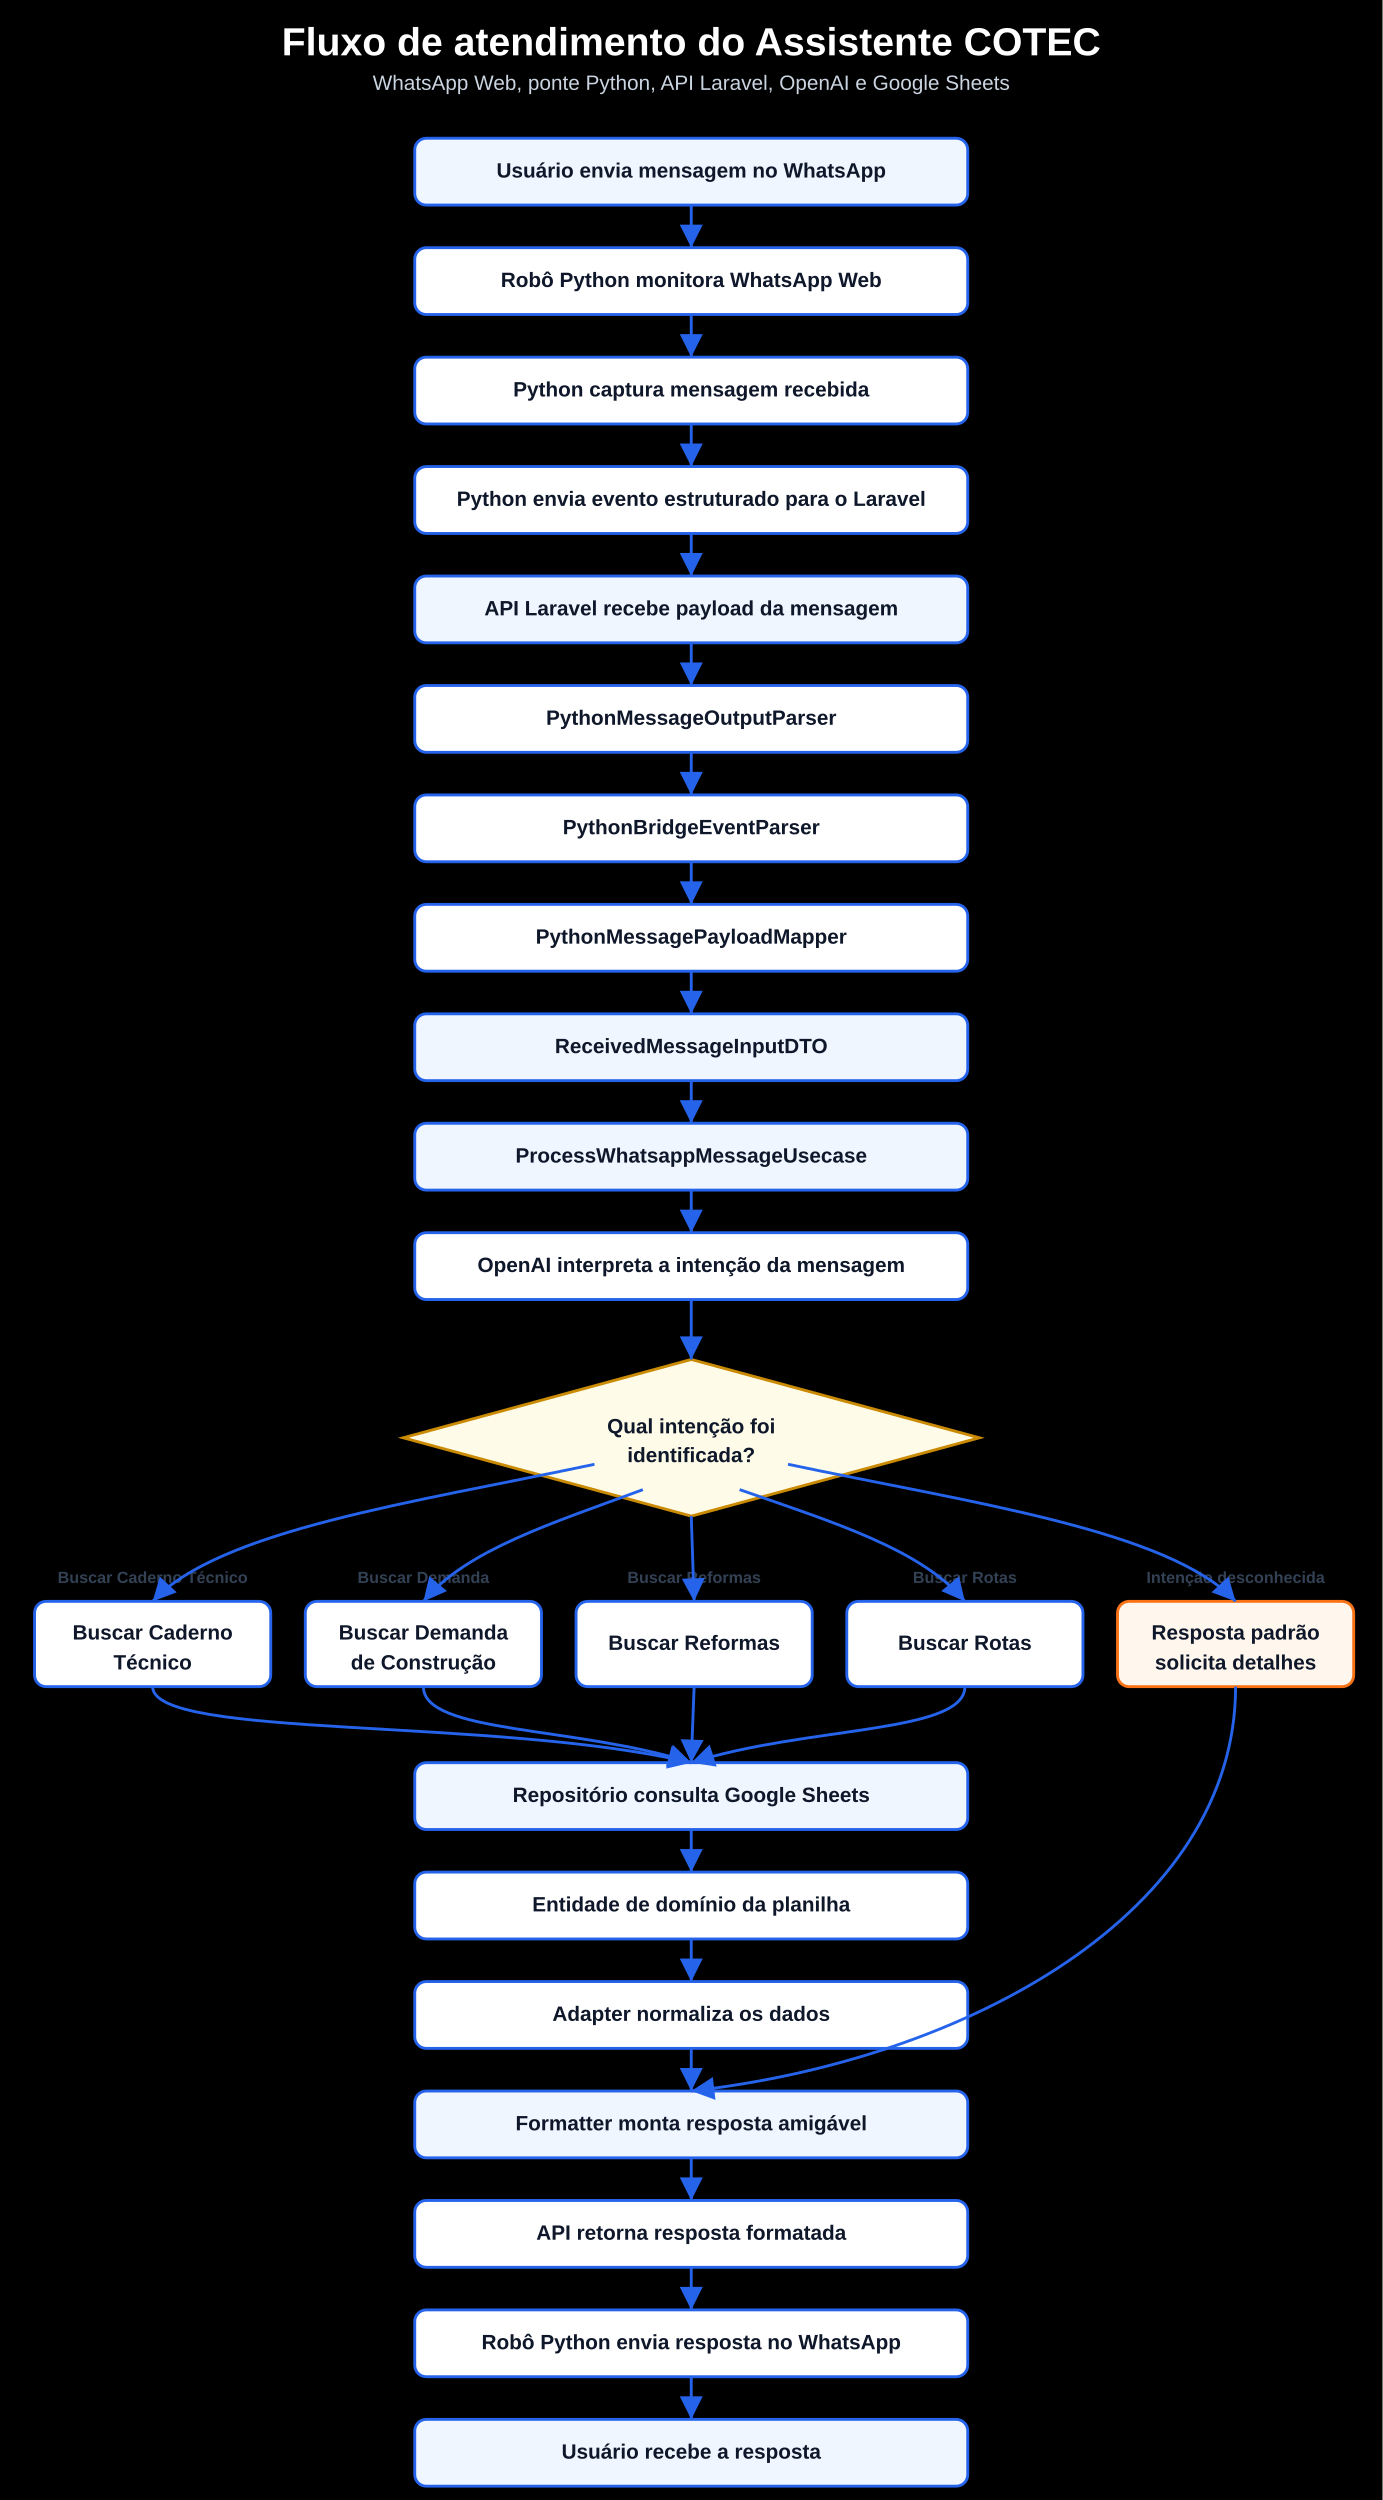
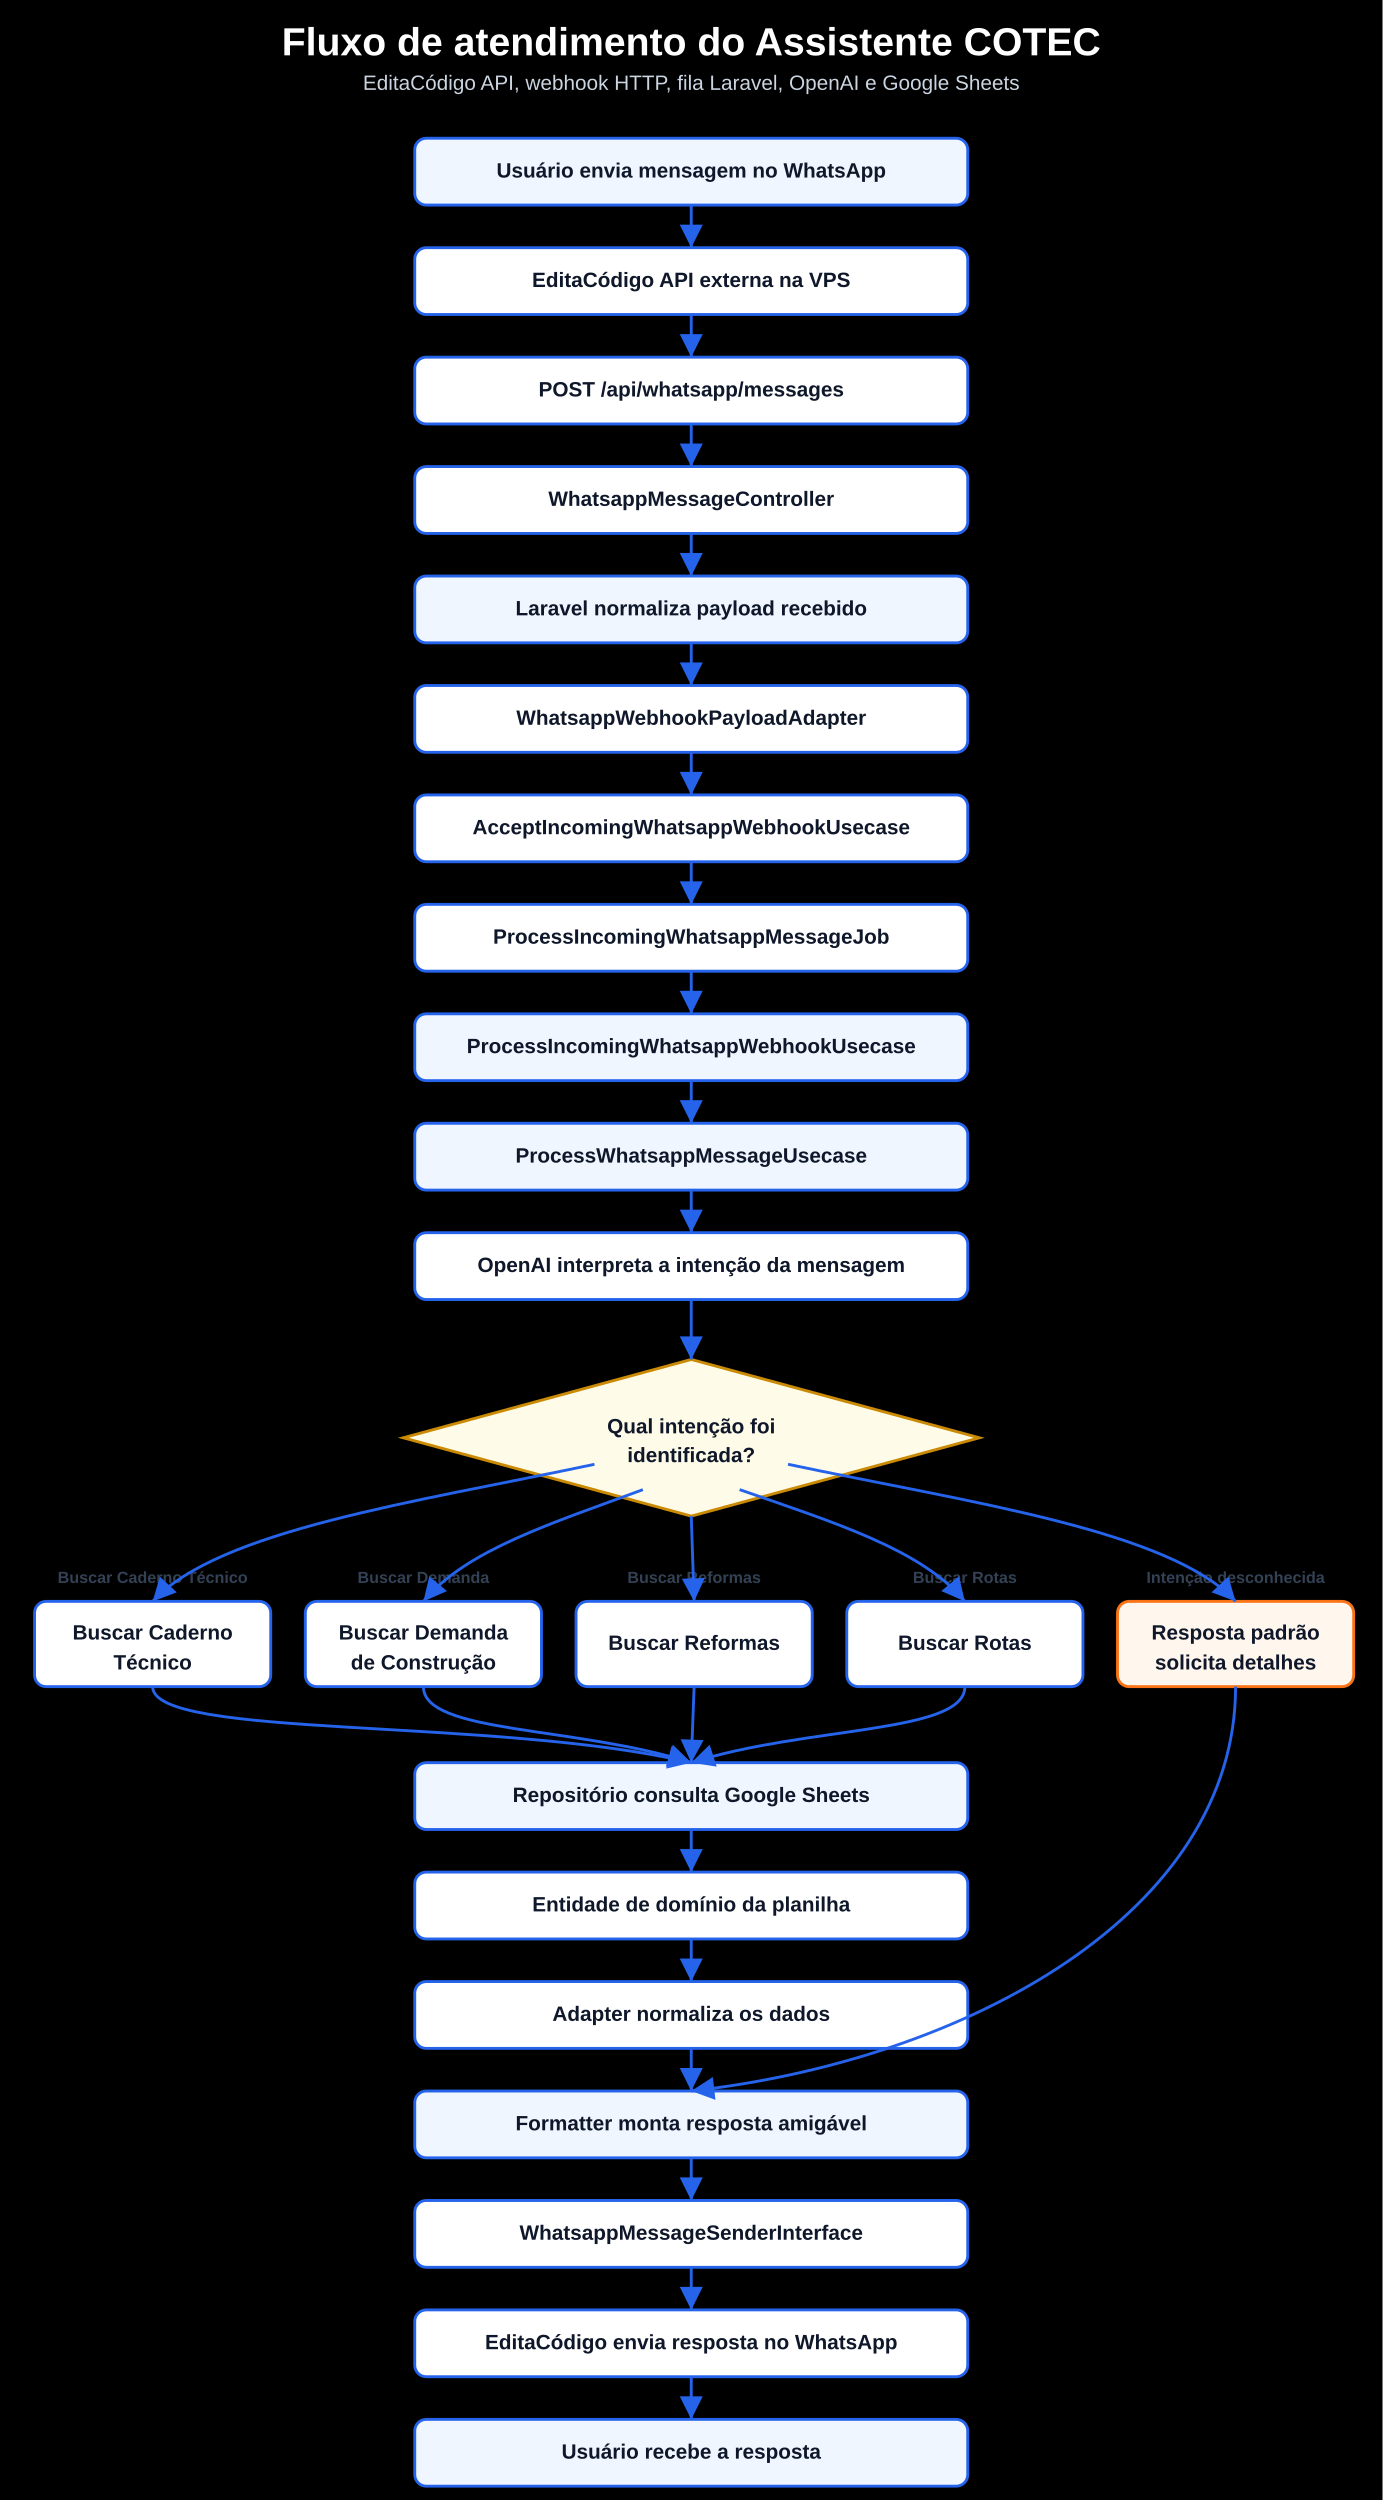
<svg xmlns="http://www.w3.org/2000/svg" width="1200" height="2170" viewBox="0 0 1200 2170" role="img" aria-labelledby="title desc">
  <defs>
    <marker id="arrow" markerWidth="12" markerHeight="12" refX="10" refY="6" orient="auto" markerUnits="strokeWidth">
      <path d="M2,2 L10,6 L2,10 Z" fill="#2563eb" />
    </marker>
    <style>
      .background { fill: #000000; }
      .title { fill: #ffffff; font: 700 34px Arial, sans-serif; }
      .subtitle { fill: #cbd5e1; font: 400 18px Arial, sans-serif; }
      .node { fill: #ffffff; stroke: #2563eb; stroke-width: 2.5; rx: 10; }
      .node-alt { fill: #eff6ff; stroke: #2563eb; stroke-width: 2.5; rx: 10; }
      .node-warning { fill: #fff7ed; stroke: #f97316; stroke-width: 2.5; rx: 10; }
      .diamond { fill: #fefce8; stroke: #ca8a04; stroke-width: 2.5; }
      .text { fill: #0f172a; font: 600 18px Arial, sans-serif; text-anchor: middle; dominant-baseline: middle; }
      .small { fill: #334155; font: 600 14px Arial, sans-serif; text-anchor: middle; }
      .arrow { fill: none; stroke: #2563eb; stroke-width: 2.5; marker-end: url(#arrow); }
    </style>
  </defs>
  <rect class="background" x="0" y="0" width="1200" height="2170" />
  <text class="title" x="600" y="48" text-anchor="middle">Fluxo de atendimento do Assistente COTEC</text>
-   <text class="subtitle" x="600" y="78" text-anchor="middle">WhatsApp Web, ponte Python, API Laravel, OpenAI e Google Sheets</text>
+   <text class="subtitle" x="600" y="78" text-anchor="middle">EditaCódigo API, webhook HTTP, fila Laravel, OpenAI e Google Sheets</text>
  <rect class="node-alt" x="360" y="120" width="480" height="58" />
  <text class="text" x="600" y="149">Usuário envia mensagem no WhatsApp</text>
  <rect class="node" x="360" y="215" width="480" height="58" />
-   <text class="text" x="600" y="244">Robô Python monitora WhatsApp Web</text>
+   <text class="text" x="600" y="244">EditaCódigo API externa na VPS</text>
  <rect class="node" x="360" y="310" width="480" height="58" />
-   <text class="text" x="600" y="339">Python captura mensagem recebida</text>
+   <text class="text" x="600" y="339">POST /api/whatsapp/messages</text>
  <rect class="node" x="360" y="405" width="480" height="58" />
-   <text class="text" x="600" y="434">Python envia evento estruturado para o Laravel</text>
+   <text class="text" x="600" y="434">WhatsappMessageController</text>
  <rect class="node-alt" x="360" y="500" width="480" height="58" />
-   <text class="text" x="600" y="529">API Laravel recebe payload da mensagem</text>
+   <text class="text" x="600" y="529">Laravel normaliza payload recebido</text>
  <rect class="node" x="360" y="595" width="480" height="58" />
-   <text class="text" x="600" y="624">PythonMessageOutputParser</text>
+   <text class="text" x="600" y="624">WhatsappWebhookPayloadAdapter</text>
  <rect class="node" x="360" y="690" width="480" height="58" />
-   <text class="text" x="600" y="719">PythonBridgeEventParser</text>
+   <text class="text" x="600" y="719">AcceptIncomingWhatsappWebhookUsecase</text>
  <rect class="node" x="360" y="785" width="480" height="58" />
-   <text class="text" x="600" y="814">PythonMessagePayloadMapper</text>
+   <text class="text" x="600" y="814">ProcessIncomingWhatsappMessageJob</text>
  <rect class="node-alt" x="360" y="880" width="480" height="58" />
-   <text class="text" x="600" y="909">ReceivedMessageInputDTO</text>
+   <text class="text" x="600" y="909">ProcessIncomingWhatsappWebhookUsecase</text>
  <rect class="node-alt" x="360" y="975" width="480" height="58" />
  <text class="text" x="600" y="1004">ProcessWhatsappMessageUsecase</text>
  <rect class="node" x="360" y="1070" width="480" height="58" />
  <text class="text" x="600" y="1099">OpenAI interpreta a intenção da mensagem</text>
  <polygon class="diamond" points="600,1180 850,1248 600,1316 350,1248" />
  <text class="text" x="600" y="1239">Qual intenção foi</text>
  <text class="text" x="600" y="1264">identificada?</text>
  <rect class="node" x="30" y="1390" width="205" height="74" />
  <text class="text" x="132.5" y="1418">Buscar Caderno</text>
  <text class="text" x="132.5" y="1444">Técnico</text>
  <rect class="node" x="265" y="1390" width="205" height="74" />
  <text class="text" x="367.5" y="1418">Buscar Demanda</text>
  <text class="text" x="367.5" y="1444">de Construção</text>
  <rect class="node" x="500" y="1390" width="205" height="74" />
  <text class="text" x="602.5" y="1427">Buscar Reformas</text>
  <rect class="node" x="735" y="1390" width="205" height="74" />
  <text class="text" x="837.5" y="1427">Buscar Rotas</text>
  <rect class="node-warning" x="970" y="1390" width="205" height="74" />
  <text class="text" x="1072.5" y="1418">Resposta padrão</text>
  <text class="text" x="1072.5" y="1444">solicita detalhes</text>
  <text class="small" x="132.5" y="1374">Buscar Caderno Técnico</text>
  <text class="small" x="367.5" y="1374">Buscar Demanda</text>
  <text class="small" x="602.5" y="1374">Buscar Reformas</text>
  <text class="small" x="837.5" y="1374">Buscar Rotas</text>
  <text class="small" x="1072.5" y="1374">Intenção desconhecida</text>
  <rect class="node-alt" x="360" y="1530" width="480" height="58" />
  <text class="text" x="600" y="1559">Repositório consulta Google Sheets</text>
  <rect class="node" x="360" y="1625" width="480" height="58" />
  <text class="text" x="600" y="1654">Entidade de domínio da planilha</text>
  <rect class="node" x="360" y="1720" width="480" height="58" />
  <text class="text" x="600" y="1749">Adapter normaliza os dados</text>
  <rect class="node-alt" x="360" y="1815" width="480" height="58" />
  <text class="text" x="600" y="1844">Formatter monta resposta amigável</text>
  <rect class="node" x="360" y="1910" width="480" height="58" />
-   <text class="text" x="600" y="1939">API retorna resposta formatada</text>
+   <text class="text" x="600" y="1939">WhatsappMessageSenderInterface</text>
  <rect class="node" x="360" y="2005" width="480" height="58" />
-   <text class="text" x="600" y="2034">Robô Python envia resposta no WhatsApp</text>
+   <text class="text" x="600" y="2034">EditaCódigo envia resposta no WhatsApp</text>
  <rect class="node-alt" x="360" y="2100" width="480" height="58" />
  <text class="text" x="600" y="2129">Usuário recebe a resposta</text>
  <path class="arrow" d="M600 178 L600 215" />
  <path class="arrow" d="M600 273 L600 310" />
  <path class="arrow" d="M600 368 L600 405" />
  <path class="arrow" d="M600 463 L600 500" />
  <path class="arrow" d="M600 558 L600 595" />
  <path class="arrow" d="M600 653 L600 690" />
  <path class="arrow" d="M600 748 L600 785" />
  <path class="arrow" d="M600 843 L600 880" />
  <path class="arrow" d="M600 938 L600 975" />
  <path class="arrow" d="M600 1033 L600 1070" />
  <path class="arrow" d="M600 1128 L600 1180" />
  <path class="arrow" d="M516 1271 C360 1304 190 1328 132.5 1390" />
  <path class="arrow" d="M558 1293 C480 1322 405 1345 367.5 1390" />
  <path class="arrow" d="M600 1316 L602.5 1390" />
  <path class="arrow" d="M642 1293 C725 1322 800 1345 837.5 1390" />
  <path class="arrow" d="M684 1271 C840 1304 1015 1328 1072.5 1390" />
  <path class="arrow" d="M132.5 1464 C132.5 1510 430 1490 600 1530" />
  <path class="arrow" d="M367.5 1464 C367.5 1505 500 1498 600 1530" />
  <path class="arrow" d="M602.5 1464 L600 1530" />
  <path class="arrow" d="M837.5 1464 C837.5 1505 700 1498 600 1530" />
  <path class="arrow" d="M1072.5 1464 C1072.5 1660 840 1788 600 1815" />
  <path class="arrow" d="M600 1588 L600 1625" />
  <path class="arrow" d="M600 1683 L600 1720" />
  <path class="arrow" d="M600 1778 L600 1815" />
  <path class="arrow" d="M600 1873 L600 1910" />
  <path class="arrow" d="M600 1968 L600 2005" />
  <path class="arrow" d="M600 2063 L600 2100" />
</svg>
